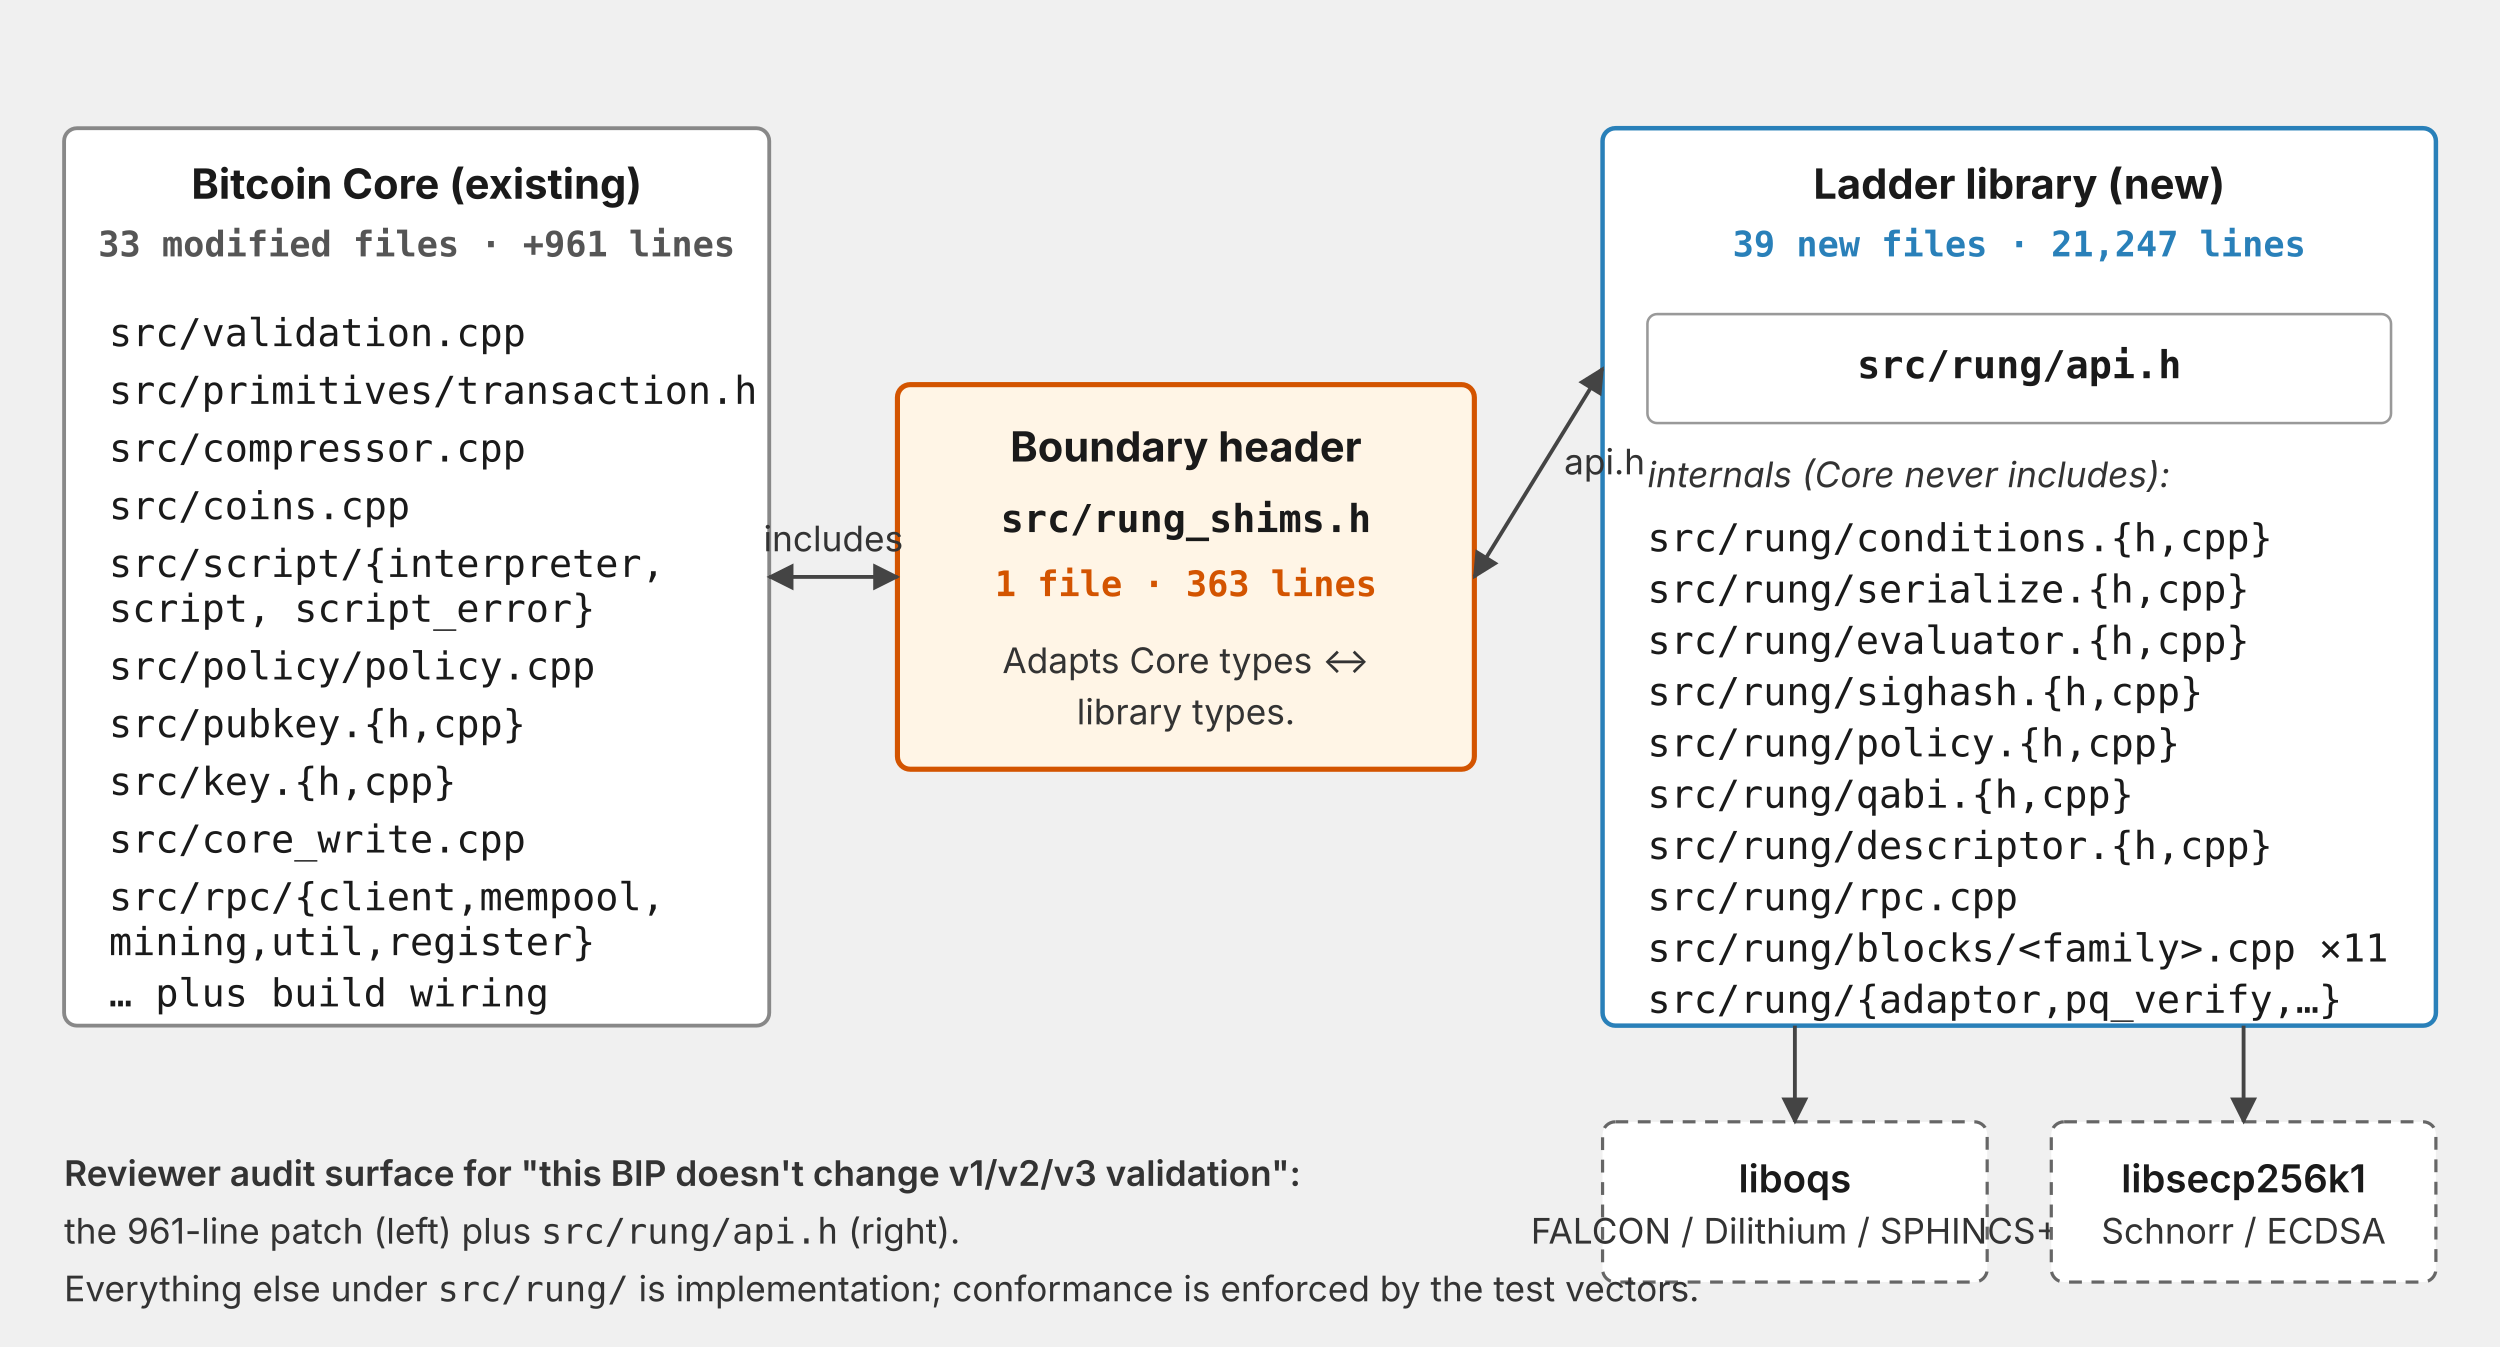
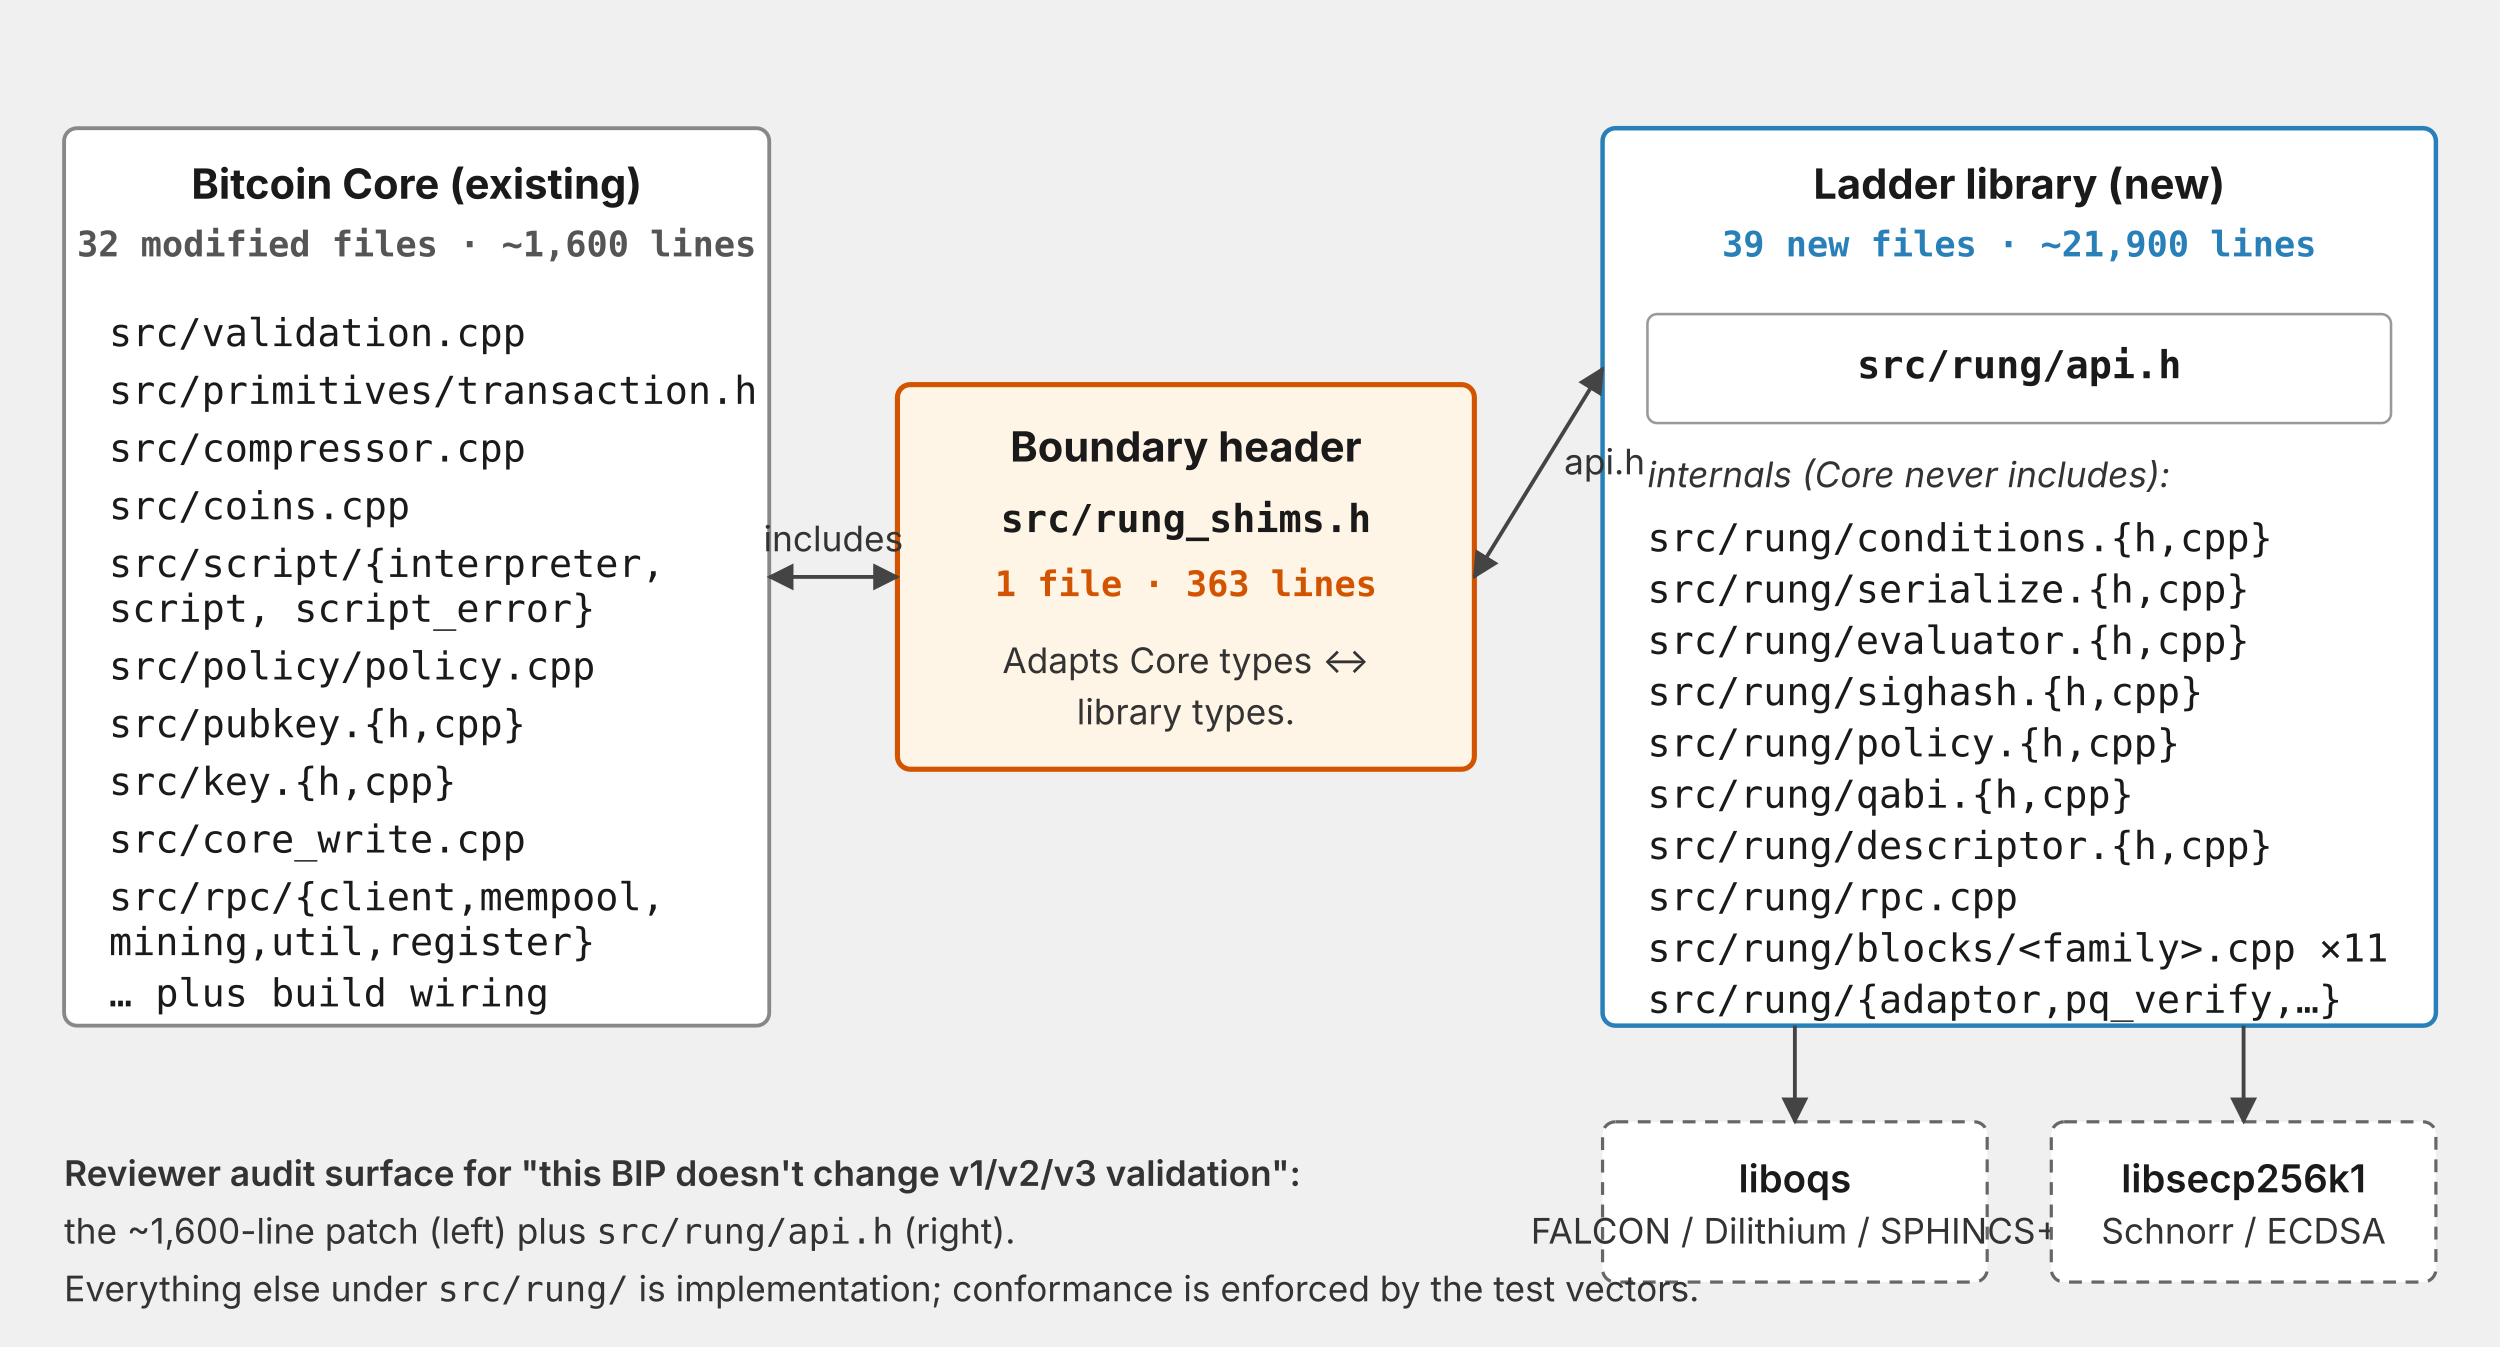
<svg xmlns="http://www.w3.org/2000/svg" viewBox="0 0 780 420" font-family="Inter, system-ui, sans-serif" font-size="12" fill="#1a1a1a">
  <style>
    .core    { fill: #ffffff; stroke: #888; stroke-width: 1.2; }
    .shim    { fill: #fff5e6; stroke: #d35400; stroke-width: 1.6; }
    .lib     { fill: #ffffff; stroke: #2980b9; stroke-width: 1.4; }
    .libfile { fill: #ffffff; stroke: #999; stroke-width: 0.8; }
    .ext     { fill: #ffffff; stroke: #666; stroke-width: 1; stroke-dasharray: 4 3; }
    .arrow   { fill: none; stroke: #444; stroke-width: 1.2; }
    .twoway  { fill: none; stroke: #444; stroke-width: 1.2; }
    .label   { font-size: 11px; fill: #333; }
    .stat    { font-family: "JetBrains Mono", ui-monospace, monospace; font-size: 11px; fill: #d35400; font-weight: 700; }
    .libstat { font-family: "JetBrains Mono", ui-monospace, monospace; font-size: 11px; fill: #2980b9; font-weight: 700; }
    .corestat{ font-family: "JetBrains Mono", ui-monospace, monospace; font-size: 11px; fill: #555; font-weight: 600; }
    .title   { font-size: 13px; font-weight: 700; }
    .mono    { font-family: "JetBrains Mono", ui-monospace, monospace; }
  </style>
  <defs>
    <marker id="arr" viewBox="0 0 10 10" refX="9" refY="5" markerUnits="strokeWidth" markerWidth="7" markerHeight="7" orient="auto">
      <path d="M0,0 L10,5 L0,10 z" fill="#444" />
    </marker>
    <marker id="arr-rev" viewBox="0 0 10 10" refX="1" refY="5" markerUnits="strokeWidth" markerWidth="7" markerHeight="7" orient="auto">
      <path d="M10,0 L0,5 L10,10 z" fill="#444" />
    </marker>
  </defs>
  <g>
    <rect class="core" x="20" y="40" width="220" height="280" rx="4" />
    <text x="130" y="62" text-anchor="middle" class="title">Bitcoin Core (existing)</text>
-     <text x="130" y="80" text-anchor="middle" class="corestat">33 modified files · +961 lines</text>
+     <text x="130" y="80" text-anchor="middle" class="corestat">32 modified files · ~1,600 lines</text>
    <text x="34" y="108" class="mono">src/validation.cpp</text>
    <text x="34" y="126" class="mono">src/primitives/transaction.h</text>
    <text x="34" y="144" class="mono">src/compressor.cpp</text>
    <text x="34" y="162" class="mono">src/coins.cpp</text>
    <text x="34" y="180" class="mono">src/script/{interpreter,</text>
    <text x="34" y="194" class="mono">             script, script_error}</text>
    <text x="34" y="212" class="mono">src/policy/policy.cpp</text>
    <text x="34" y="230" class="mono">src/pubkey.{h,cpp}</text>
    <text x="34" y="248" class="mono">src/key.{h,cpp}</text>
    <text x="34" y="266" class="mono">src/core_write.cpp</text>
    <text x="34" y="284" class="mono">src/rpc/{client,mempool,</text>
    <text x="34" y="298" class="mono">          mining,util,register}</text>
    <text x="34" y="314" class="mono">… plus build wiring</text>
  </g>
  <g>
    <rect class="shim" x="280" y="120" width="180" height="120" rx="4" />
    <text x="370" y="144" text-anchor="middle" class="title">Boundary header</text>
    <text x="370" y="166" text-anchor="middle" class="mono" font-weight="600">src/rung_shims.h</text>
    <text x="370" y="186" text-anchor="middle" class="stat">1 file · 363 lines</text>
    <text x="370" y="210" text-anchor="middle" class="label">Adapts Core types ↔</text>
    <text x="370" y="226" text-anchor="middle" class="label">library types.</text>
  </g>
  <g>
    <rect class="lib" x="500" y="40" width="260" height="280" rx="4" />
    <text x="630" y="62" text-anchor="middle" class="title">Ladder library (new)</text>
-     <text x="630" y="80" text-anchor="middle" class="libstat">39 new files · 21,247 lines</text>
+     <text x="630" y="80" text-anchor="middle" class="libstat">39 new files · ~21,900 lines</text>
    <rect class="libfile" x="514" y="98" width="232" height="34" rx="3" />
    <text x="630" y="118" text-anchor="middle" class="mono" font-weight="600">src/rung/api.h</text>
    <text x="514" y="152" class="label" font-style="italic">internals (Core never includes):</text>
    <text x="514" y="172" class="mono">src/rung/conditions.{h,cpp}</text>
    <text x="514" y="188" class="mono">src/rung/serialize.{h,cpp}</text>
    <text x="514" y="204" class="mono">src/rung/evaluator.{h,cpp}</text>
    <text x="514" y="220" class="mono">src/rung/sighash.{h,cpp}</text>
    <text x="514" y="236" class="mono">src/rung/policy.{h,cpp}</text>
    <text x="514" y="252" class="mono">src/rung/qabi.{h,cpp}</text>
    <text x="514" y="268" class="mono">src/rung/descriptor.{h,cpp}</text>
    <text x="514" y="284" class="mono">src/rung/rpc.cpp</text>
    <text x="514" y="300" class="mono">src/rung/blocks/&lt;family&gt;.cpp ×11</text>
    <text x="514" y="316" class="mono">src/rung/{adaptor,pq_verify,…}</text>
  </g>
  <line class="twoway" x1="240" y1="180" x2="280" y2="180" marker-start="url(#arr-rev)" marker-end="url(#arr)" />
  <text x="260" y="172" text-anchor="middle" class="label">includes</text>
  <line class="twoway" x1="460" y1="180" x2="500" y2="115" marker-start="url(#arr-rev)" marker-end="url(#arr)" />
  <text x="488" y="148" class="label">api.h</text>
  <g>
    <rect class="ext" x="500" y="350" width="120" height="50" rx="4" />
    <text x="560" y="372" text-anchor="middle" font-weight="600">liboqs</text>
    <text x="560" y="388" text-anchor="middle" class="label">FALCON / Dilithium / SPHINCS+</text>
    <rect class="ext" x="640" y="350" width="120" height="50" rx="4" />
    <text x="700" y="372" text-anchor="middle" font-weight="600">libsecp256k1</text>
    <text x="700" y="388" text-anchor="middle" class="label">Schnorr / ECDSA</text>
  </g>
  <line class="arrow" x1="560" y1="320" x2="560" y2="350" marker-end="url(#arr)" />
  <line class="arrow" x1="700" y1="320" x2="700" y2="350" marker-end="url(#arr)" />
  <g>
    <text x="20" y="370" class="label" font-weight="600">Reviewer audit surface for "this BIP doesn't change v1/v2/v3 validation":</text>
-     <text x="20" y="388" class="label">  the 961-line patch (left) plus <tspan class="mono">src/rung/api.h</tspan> (right).</text>
+     <text x="20" y="388" class="label">  the ~1,600-line patch (left) plus <tspan class="mono">src/rung/api.h</tspan> (right).</text>
    <text x="20" y="406" class="label">  Everything else under <tspan class="mono">src/rung/</tspan> is implementation; conformance is enforced by the test vectors.</text>
  </g>
</svg>
